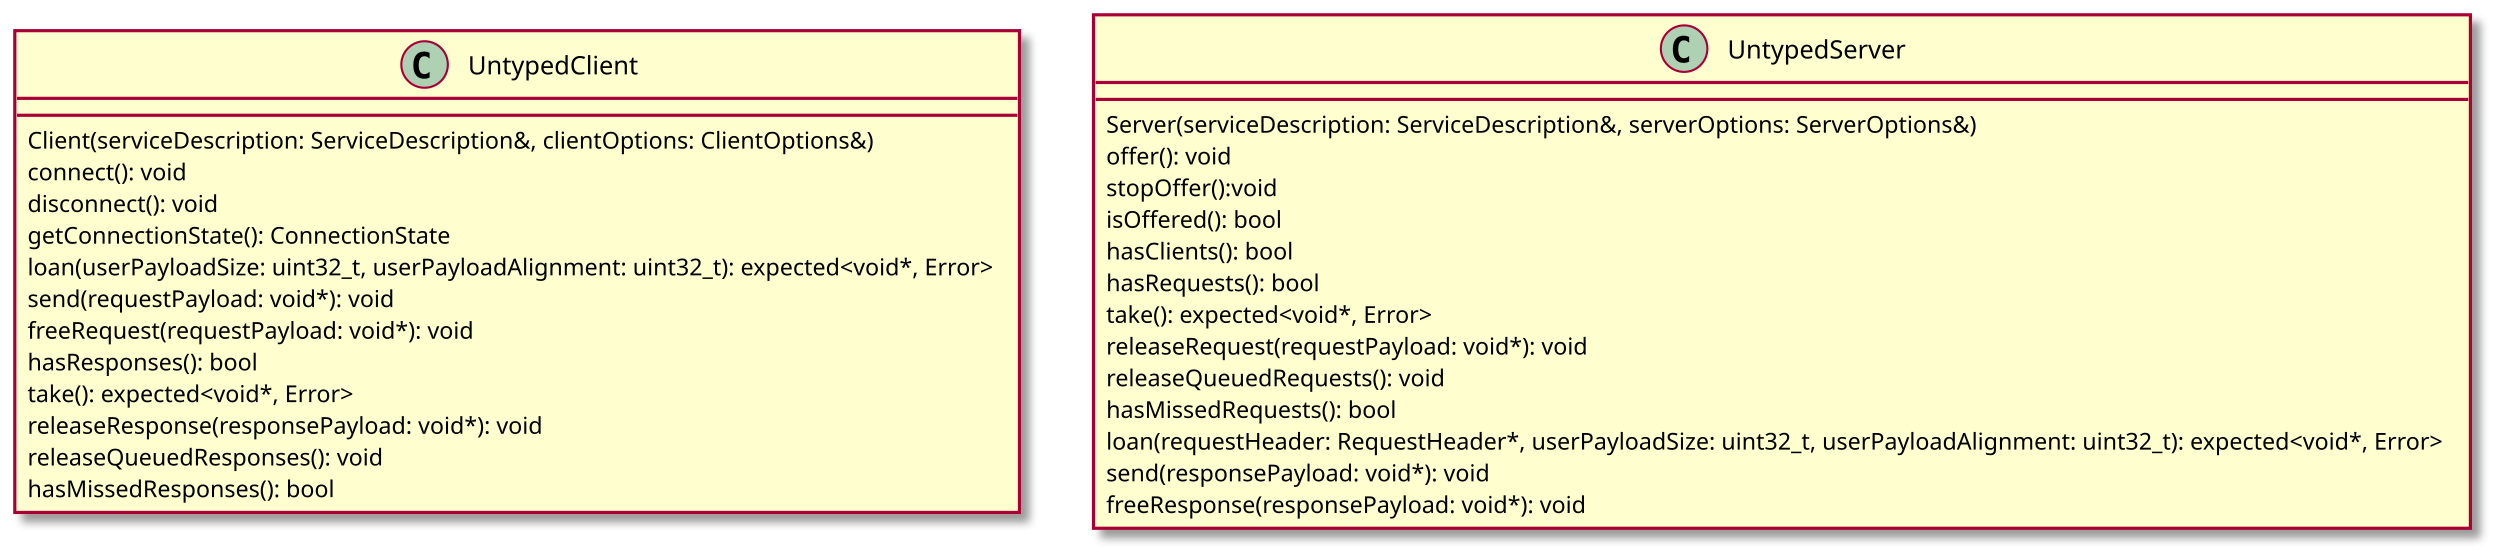
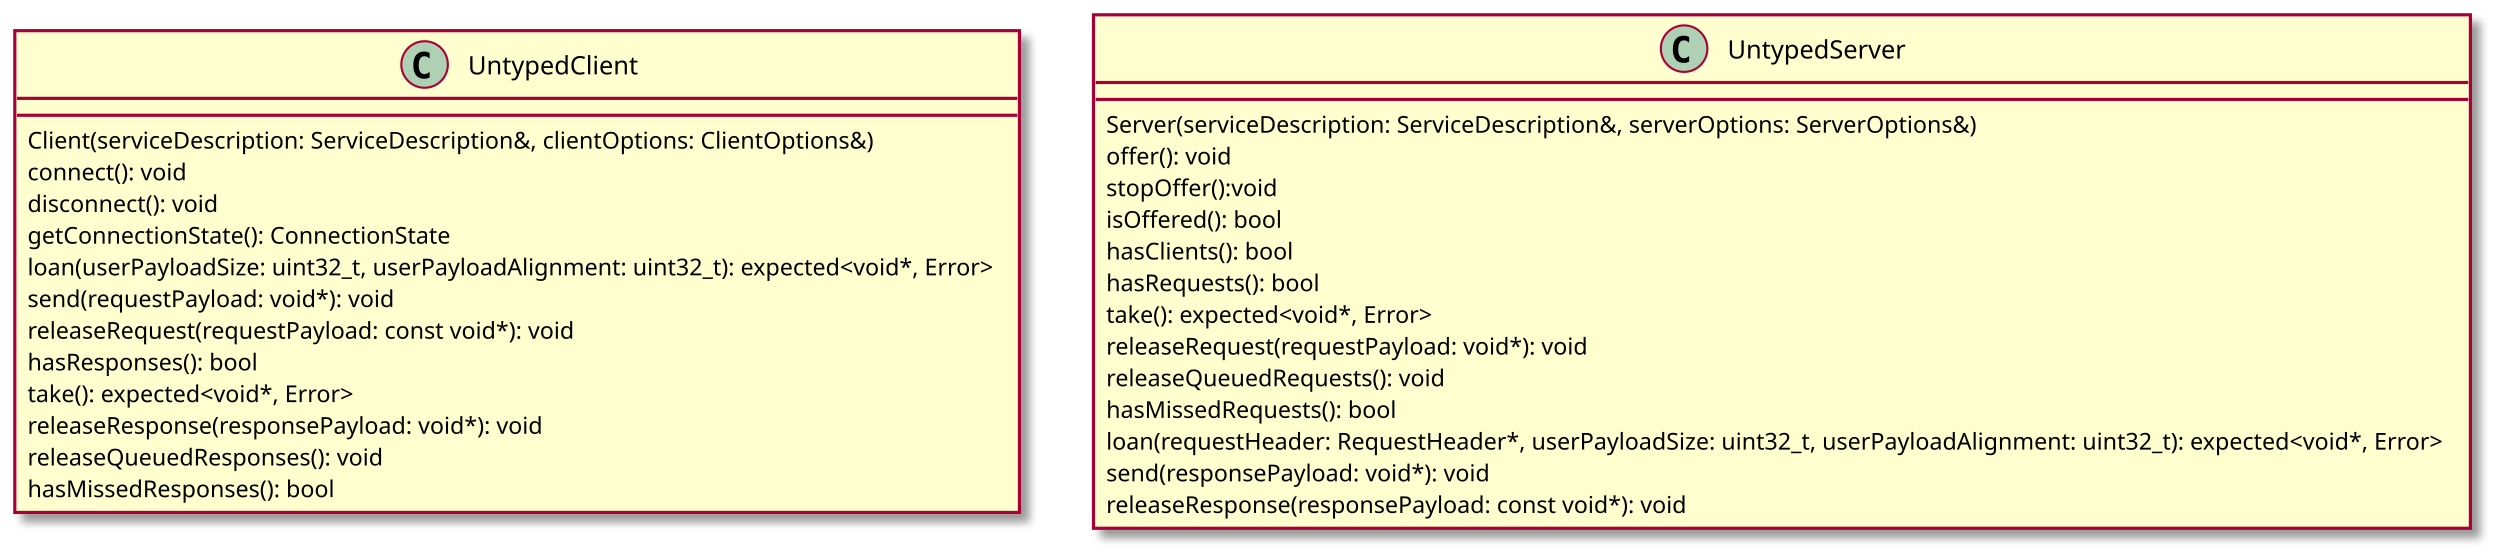
<svg xmlns="http://www.w3.org/2000/svg" contentScriptType="application/ecmascript" contentStyleType="text/css" height="263px" preserveAspectRatio="none" style="width:1182px;height:263px;background:#EEEBDC;" version="1.1" viewBox="0 0 1182 263" width="1182px" zoomAndPan="magnify">
  <defs>
-     <filter height="300%" id="fytrdu479xwg8" width="300%" x="-1" y="-1">
+     <filter height="300%" id="f1h9ct4q06vfy8" width="300%" x="-1" y="-1">
      <feGaussianBlur result="blurOut" stdDeviation="2.0" />
      <feColorMatrix in="blurOut" result="blurOut2" type="matrix" values="0 0 0 0 0 0 0 0 0 0 0 0 0 0 0 0 0 0 .4 0" />
      <feOffset dx="4.0" dy="4.0" in="blurOut2" result="blurOut3" />
      <feBlend in="SourceGraphic" in2="blurOut3" mode="normal" />
    </filter>
  </defs>
  <g>
-     <rect codeLine="2" fill="#FEFECE" filter="url(#fytrdu479xwg8)" height="227.783" id="UntypedClient" style="stroke:#A80036;stroke-width:1.5;" width="475" x="7" y="14.5" />
+     <rect codeLine="2" fill="#FEFECE" filter="url(#f1h9ct4q06vfy8)" height="227.783" id="UntypedClient" style="stroke:#A80036;stroke-width:1.5;" width="475" x="7" y="14.5" />
    <ellipse cx="200.75" cy="30.5" fill="#ADD1B2" rx="11" ry="11" style="stroke:#A80036;stroke-width:1.0;" />
    <path d="M200.547,37.234 Q198.062,37.234 196.734,35.594 Q195.422,33.922 195.422,30.812 Q195.422,27.688 196.734,26.031 Q198.062,24.375 200.547,24.375 Q201.266,24.375 201.922,24.531 Q202.562,24.688 203.125,24.984 L203.125,27.703 Q202.766,27.359 202.469,27.172 Q202.172,26.969 201.906,26.844 Q201.594,26.703 201.281,26.641 Q200.984,26.578 200.672,26.578 Q199.344,26.578 198.656,27.641 Q197.969,28.734 197.969,30.812 Q197.969,32.906 198.656,33.969 Q199.344,35.047 200.672,35.047 Q201.312,35.047 201.906,34.766 Q202.203,34.641 202.484,34.453 Q202.781,34.25 203.125,33.922 L203.125,36.641 Q202.547,36.938 201.906,37.094 Q201.281,37.234 200.547,37.234 Z " fill="#000000" />
    <text fill="#000000" font-family="sans-serif" font-size="12" lengthAdjust="spacing" textLength="79" x="221.25" y="35.156">UntypedClient</text>
    <line style="stroke:#A80036;stroke-width:1.5;" x1="8" x2="481" y1="46.5" y2="46.5" />
    <line style="stroke:#A80036;stroke-width:1.5;" x1="8" x2="481" y1="54.5" y2="54.5" />
    <text fill="#000000" font-family="sans-serif" font-size="11" lengthAdjust="spacing" textLength="405" x="13" y="70.259">Client(serviceDescription: ServiceDescription&amp;, clientOptions: ClientOptions&amp;)</text>
    <text fill="#000000" font-family="sans-serif" font-size="11" lengthAdjust="spacing" textLength="76" x="13" y="85.241">connect(): void</text>
    <text fill="#000000" font-family="sans-serif" font-size="11" lengthAdjust="spacing" textLength="91" x="13" y="100.223">disconnect(): void</text>
    <text fill="#000000" font-family="sans-serif" font-size="11" lengthAdjust="spacing" textLength="201" x="13" y="115.205">getConnectionState(): ConnectionState</text>
    <text fill="#000000" font-family="sans-serif" font-size="11" lengthAdjust="spacing" textLength="463" x="13" y="130.186">loan(userPayloadSize: uint32_t, userPayloadAlignment: uint32_t): expected&lt;void*, Error&gt;</text>
    <text fill="#000000" font-family="sans-serif" font-size="11" lengthAdjust="spacing" textLength="177" x="13" y="145.168">send(requestPayload: void*): void</text>
-     <text fill="#000000" font-family="sans-serif" font-size="11" lengthAdjust="spacing" textLength="215" x="13" y="160.15">freeRequest(requestPayload: void*): void</text>
+     <text fill="#000000" font-family="sans-serif" font-size="11" lengthAdjust="spacing" textLength="262" x="13" y="160.15">releaseRequest(requestPayload: const void*): void</text>
    <text fill="#000000" font-family="sans-serif" font-size="11" lengthAdjust="spacing" textLength="109" x="13" y="175.132">hasResponses(): bool</text>
    <text fill="#000000" font-family="sans-serif" font-size="11" lengthAdjust="spacing" textLength="156" x="13" y="190.114">take(): expected&lt;void*, Error&gt;</text>
    <text fill="#000000" font-family="sans-serif" font-size="11" lengthAdjust="spacing" textLength="247" x="13" y="205.096">releaseResponse(responsePayload: void*): void</text>
    <text fill="#000000" font-family="sans-serif" font-size="11" lengthAdjust="spacing" textLength="169" x="13" y="220.078">releaseQueuedResponses(): void</text>
    <text fill="#000000" font-family="sans-serif" font-size="11" lengthAdjust="spacing" textLength="145" x="13" y="235.06">hasMissedResponses(): bool</text>
-     <rect codeLine="17" fill="#FEFECE" filter="url(#fytrdu479xwg8)" height="242.764" id="UntypedServer" style="stroke:#A80036;stroke-width:1.5;" width="651" x="517" y="7" />
+     <rect codeLine="17" fill="#FEFECE" filter="url(#f1h9ct4q06vfy8)" height="242.764" id="UntypedServer" style="stroke:#A80036;stroke-width:1.5;" width="651" x="517" y="7" />
    <ellipse cx="796.25" cy="23" fill="#ADD1B2" rx="11" ry="11" style="stroke:#A80036;stroke-width:1.0;" />
    <path d="M796.047,29.734 Q793.562,29.734 792.234,28.094 Q790.922,26.422 790.922,23.312 Q790.922,20.188 792.234,18.531 Q793.562,16.875 796.047,16.875 Q796.766,16.875 797.422,17.031 Q798.062,17.188 798.625,17.484 L798.625,20.203 Q798.266,19.859 797.969,19.672 Q797.672,19.469 797.406,19.344 Q797.094,19.203 796.781,19.141 Q796.484,19.078 796.172,19.078 Q794.844,19.078 794.156,20.141 Q793.469,21.234 793.469,23.312 Q793.469,25.406 794.156,26.469 Q794.844,27.547 796.172,27.547 Q796.812,27.547 797.406,27.266 Q797.703,27.141 797.984,26.953 Q798.281,26.75 798.625,26.422 L798.625,29.141 Q798.047,29.438 797.406,29.594 Q796.781,29.734 796.047,29.734 Z " fill="#000000" />
    <text fill="#000000" font-family="sans-serif" font-size="12" lengthAdjust="spacing" textLength="84" x="816.75" y="27.656">UntypedServer</text>
    <line style="stroke:#A80036;stroke-width:1.5;" x1="518" x2="1167" y1="39" y2="39" />
    <line style="stroke:#A80036;stroke-width:1.5;" x1="518" x2="1167" y1="47" y2="47" />
    <text fill="#000000" font-family="sans-serif" font-size="11" lengthAdjust="spacing" textLength="418" x="523" y="62.759">Server(serviceDescription: ServiceDescription&amp;, serverOptions: ServerOptions&amp;)</text>
    <text fill="#000000" font-family="sans-serif" font-size="11" lengthAdjust="spacing" textLength="61" x="523" y="77.741">offer(): void</text>
    <text fill="#000000" font-family="sans-serif" font-size="11" lengthAdjust="spacing" textLength="83" x="523" y="92.723">stopOffer():void</text>
    <text fill="#000000" font-family="sans-serif" font-size="11" lengthAdjust="spacing" textLength="85" x="523" y="107.705">isOffered(): bool</text>
    <text fill="#000000" font-family="sans-serif" font-size="11" lengthAdjust="spacing" textLength="89" x="523" y="122.686">hasClients(): bool</text>
    <text fill="#000000" font-family="sans-serif" font-size="11" lengthAdjust="spacing" textLength="101" x="523" y="137.668">hasRequests(): bool</text>
    <text fill="#000000" font-family="sans-serif" font-size="11" lengthAdjust="spacing" textLength="156" x="523" y="152.65">take(): expected&lt;void*, Error&gt;</text>
    <text fill="#000000" font-family="sans-serif" font-size="11" lengthAdjust="spacing" textLength="231" x="523" y="167.632">releaseRequest(requestPayload: void*): void</text>
    <text fill="#000000" font-family="sans-serif" font-size="11" lengthAdjust="spacing" textLength="161" x="523" y="182.614">releaseQueuedRequests(): void</text>
    <text fill="#000000" font-family="sans-serif" font-size="11" lengthAdjust="spacing" textLength="137" x="523" y="197.596">hasMissedRequests(): bool</text>
    <text fill="#000000" font-family="sans-serif" font-size="11" lengthAdjust="spacing" textLength="639" x="523" y="212.578">loan(requestHeader: RequestHeader*, userPayloadSize: uint32_t, userPayloadAlignment: uint32_t): expected&lt;void*, Error&gt;</text>
    <text fill="#000000" font-family="sans-serif" font-size="11" lengthAdjust="spacing" textLength="185" x="523" y="227.56">send(responsePayload: void*): void</text>
-     <text fill="#000000" font-family="sans-serif" font-size="11" lengthAdjust="spacing" textLength="231" x="523" y="242.542">freeResponse(responsePayload: void*): void</text>
+     <text fill="#000000" font-family="sans-serif" font-size="11" lengthAdjust="spacing" textLength="278" x="523" y="242.542">releaseResponse(responsePayload: const void*): void</text>
  </g>
</svg>
